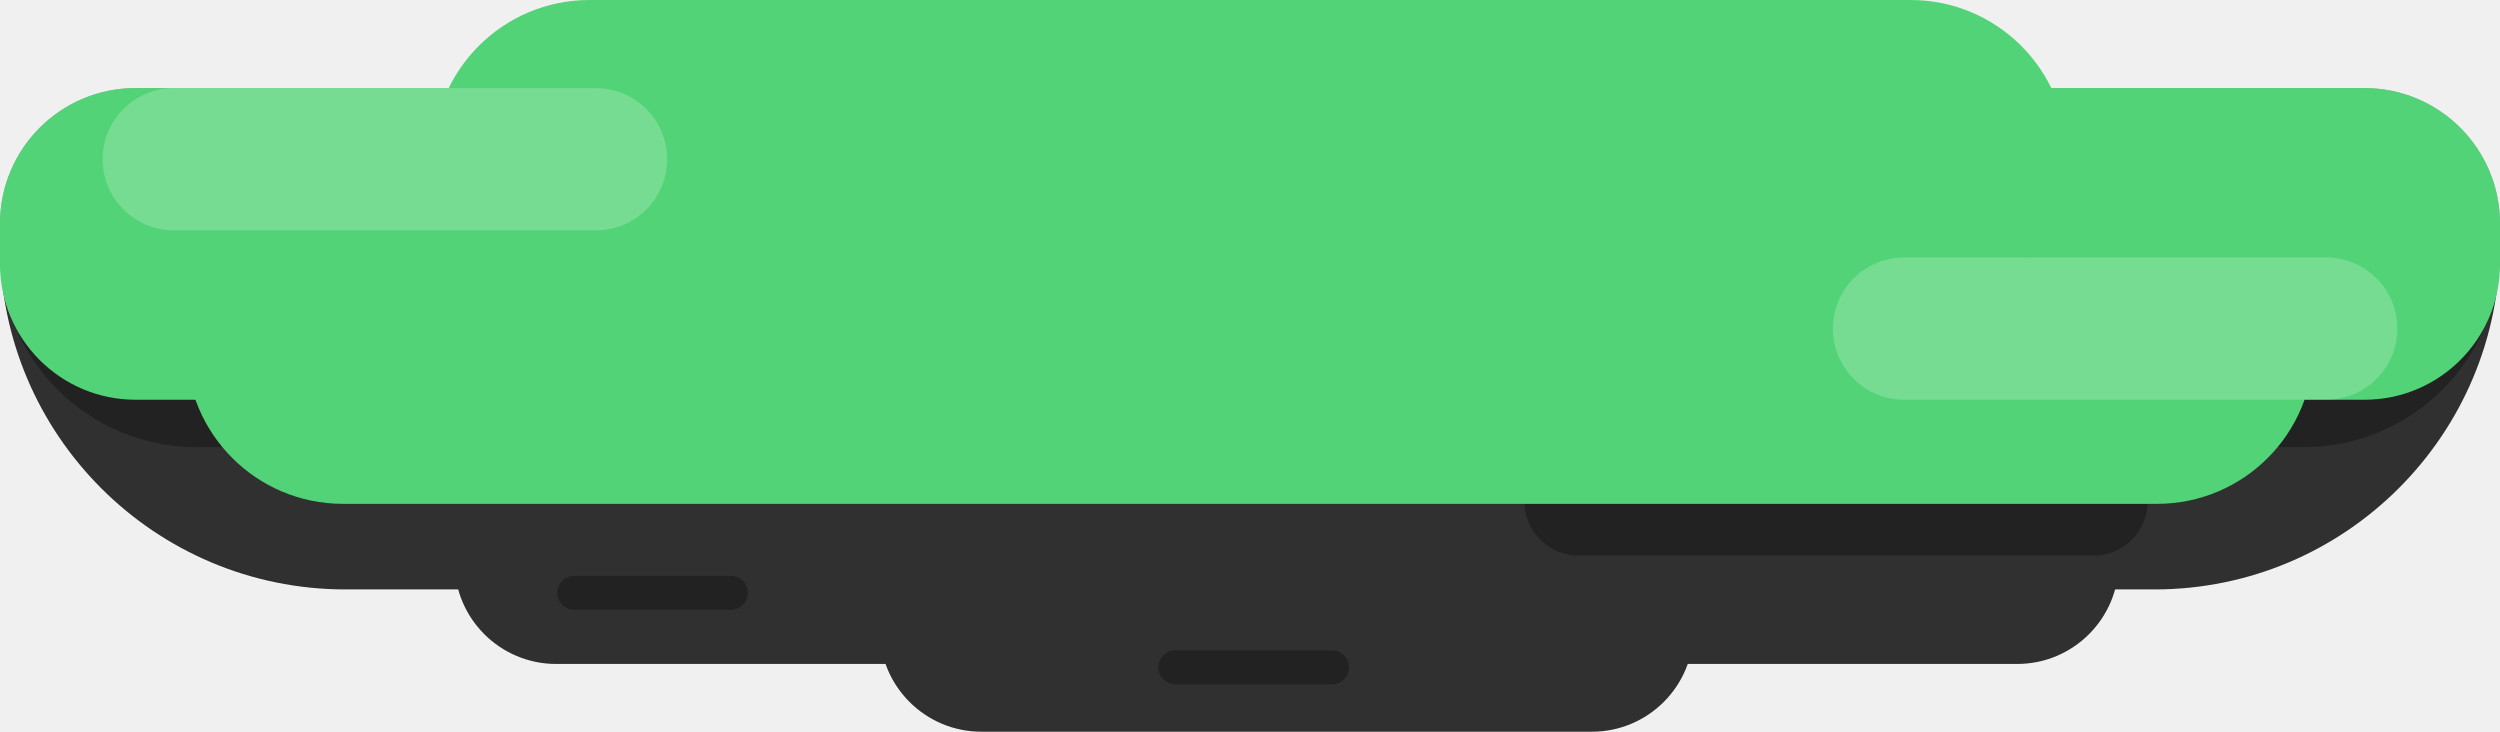
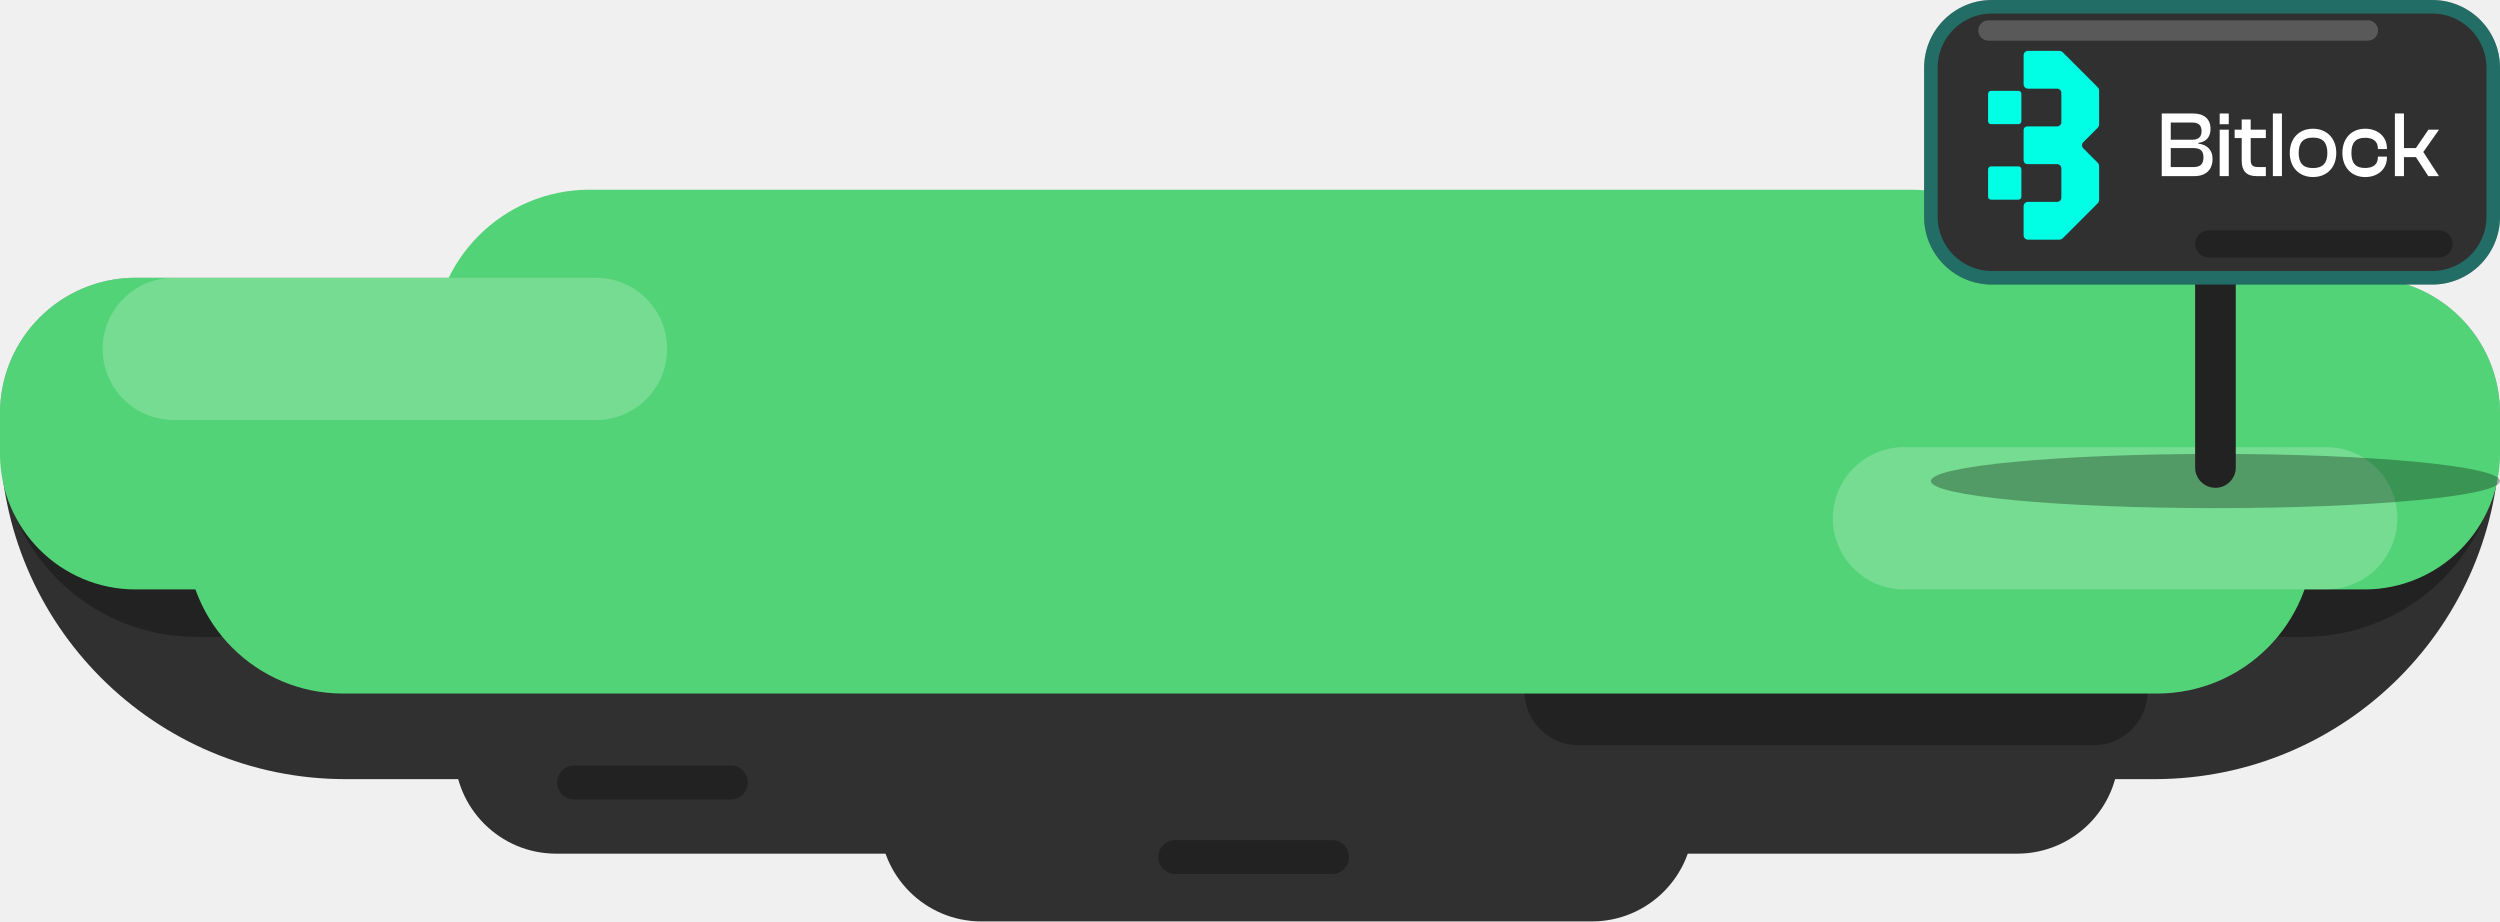
- <svg xmlns="http://www.w3.org/2000/svg" width="369" height="108" viewBox="0 0 369 108" fill="none">
-   <rect x="67.09" y="68" width="245.639" height="30" rx="15" fill="#303030" />
-   <rect x="129.852" y="78" width="120.114" height="30" rx="15" fill="#303030" />
-   <path d="M0 36H369C369 64.166 346.167 87 318 87H51C22.834 87 0 64.166 0 36Z" fill="#303030" />
-   <path d="M0 33C0 21.954 8.954 13 20 13H105.525C116.571 13 125.525 21.954 125.525 33V46C125.525 57.046 116.571 66 105.525 66H29C12.984 66 0 53.016 0 37V33Z" fill="black" fill-opacity="0.3" />
-   <rect x="225" y="66" width="92" height="16" rx="8" fill="black" fill-opacity="0.3" />
-   <rect x="170.973" y="96" width="28.135" height="5" rx="2.5" fill="black" fill-opacity="0.3" />
-   <rect x="82.242" y="85" width="28.135" height="5" rx="2.5" fill="black" fill-opacity="0.3" />
-   <path d="M369 33C369 21.954 360.046 13 349 13H263.475C252.429 13 243.475 21.954 243.475 33V46C243.475 57.046 252.429 66 263.475 66H340C356.016 66 369 53.016 369 37V33Z" fill="black" fill-opacity="0.3" />
-   <rect y="13" width="369" height="46" rx="20" fill="#52D377" />
-   <rect x="27.523" y="28.184" width="313.953" height="46.183" rx="23.092" fill="#52D377" />
-   <rect x="63.914" width="241.18" height="46.183" rx="23.092" fill="#52D377" />
-   <rect x="15.148" y="13" width="83.323" height="21" rx="10.5" fill="white" fill-opacity="0.2" />
-   <rect x="270.527" y="38" width="83.323" height="21" rx="10.5" fill="white" fill-opacity="0.2" />
+ <svg xmlns="http://www.w3.org/2000/svg" width="369" height="136" viewBox="0 0 369 136" fill="none">
+   <rect x="67.09" y="96" width="245.639" height="30" rx="15" fill="#303030" />
+   <rect x="129.852" y="106" width="120.114" height="30" rx="15" fill="#303030" />
+   <path d="M0 64H369C369 92.166 346.167 115 318 115H51C22.834 115 0 92.166 0 64Z" fill="#303030" />
+   <path d="M0 61C0 49.954 8.954 41 20 41H105.525C116.571 41 125.525 49.954 125.525 61V74C125.525 85.046 116.571 94 105.525 94H29C12.984 94 0 81.016 0 65V61Z" fill="black" fill-opacity="0.3" />
+   <rect x="225" y="94" width="92" height="16" rx="8" fill="black" fill-opacity="0.3" />
+   <rect x="170.973" y="124" width="28.135" height="5" rx="2.5" fill="black" fill-opacity="0.3" />
+   <rect x="82.242" y="113" width="28.135" height="5" rx="2.5" fill="black" fill-opacity="0.3" />
+   <path d="M369 61C369 49.954 360.046 41 349 41H263.475C252.429 41 243.475 49.954 243.475 61V74C243.475 85.046 252.429 94 263.475 94H340C356.016 94 369 81.016 369 65V61Z" fill="black" fill-opacity="0.3" />
+   <rect y="41" width="369" height="46" rx="20" fill="#52D377" />
+   <rect x="27.523" y="56.184" width="313.953" height="46.183" rx="23.092" fill="#52D377" />
+   <rect x="63.914" y="28" width="241.18" height="46.183" rx="23.092" fill="#52D377" />
+   <rect x="15.148" y="41" width="83.323" height="21" rx="10.5" fill="white" fill-opacity="0.2" />
+   <rect x="270.527" y="66" width="83.323" height="21" rx="10.5" fill="white" fill-opacity="0.2" />
+   <ellipse cx="327" cy="71" rx="42" ry="4" fill="black" fill-opacity="0.3" />
+   <rect x="324" y="21" width="6" height="51" rx="3" fill="#222222" />
+   <rect x="284" width="85" height="42" rx="10" fill="#303030" />
+   <rect x="285" y="1" width="83" height="40" rx="9" stroke="#00FFE5" stroke-opacity="0.3" stroke-width="2" />
+   <path d="M319.074 25.994V16.752H323.729C325.319 16.752 326.275 17.566 326.275 19.027C326.275 20.117 325.729 20.931 324.462 21.097V21.194C325.877 21.373 326.573 22.228 326.573 23.441C326.573 25.027 325.617 25.993 323.904 25.993H319.074V25.994ZM320.403 20.628H323.544C324.476 20.628 324.948 20.228 324.948 19.359C324.948 18.49 324.513 18.089 323.582 18.089H320.403V20.627V20.628ZM320.403 24.657H323.755C324.748 24.657 325.232 24.242 325.232 23.236C325.232 22.23 324.736 21.858 323.755 21.858H320.403V24.658V24.657Z" fill="white" />
+   <path d="M327.625 18.338V16.752H328.966V18.338H327.625ZM327.625 25.993V19.138H328.966V25.993H327.625Z" fill="white" />
+   <path d="M333.023 25.993C331.695 25.993 330.875 25.345 330.875 23.676V20.38H329.832V19.138H330.875V17.635H332.203V19.138H334.438V20.38H332.203V23.593C332.203 24.435 332.551 24.656 333.321 24.656H334.438V25.994H333.023V25.993Z" fill="white" />
+   <path d="M335.473 25.994V16.752H336.813V25.994H335.473Z" fill="white" />
+   <path d="M337.969 22.573C337.969 20.434 339.347 19 341.396 19C343.445 19 344.835 20.434 344.835 22.573C344.835 24.711 343.457 26.131 341.396 26.131C339.335 26.131 337.969 24.683 337.969 22.573ZM343.518 22.573C343.518 21.111 342.898 20.311 341.396 20.311C339.894 20.311 339.285 21.111 339.285 22.573C339.285 24.034 339.905 24.808 341.396 24.808C342.886 24.808 343.518 24.022 343.518 22.573Z" fill="white" />
+   <path d="M345.738 22.573C345.738 20.434 347.066 19 349.103 19C350.952 19 352.306 20.159 352.306 21.869V22.007H350.978V21.925C350.978 20.862 350.283 20.338 349.078 20.338C347.688 20.338 347.067 21.069 347.067 22.574C347.067 24.078 347.688 24.795 349.078 24.795C350.283 24.795 350.978 24.271 350.978 23.209V23.112H352.306V23.264C352.306 24.974 350.952 26.134 349.103 26.134C347.066 26.134 345.738 24.686 345.738 22.575V22.573Z" fill="white" />
+   <path d="M353.484 25.994V16.752H354.825V21.855H356.587L358.437 19.138H360.001L357.679 22.434L359.989 25.993H358.412L356.587 23.193H354.825V25.993H353.484V25.994Z" fill="white" />
+   <path d="M297.931 13.412H293.866C293.632 13.412 293.441 13.602 293.441 13.837V17.901C293.441 18.136 293.632 18.326 293.866 18.326H297.931C298.165 18.326 298.356 18.136 298.356 17.901V13.837C298.356 13.602 298.165 13.412 297.931 13.412Z" fill="#00FFE5" />
+   <path d="M297.931 24.557H293.866C293.632 24.557 293.441 24.747 293.441 24.982V29.046C293.441 29.281 293.632 29.471 293.866 29.471H297.931C298.165 29.471 298.356 29.281 298.356 29.046V24.982C298.356 24.747 298.165 24.557 297.931 24.557Z" fill="#00FFE5" />
+   <path d="M309.613 18.873C309.752 18.734 309.831 18.545 309.831 18.348V13.391C309.831 13.193 309.752 13.004 309.613 12.865L304.475 7.728C304.336 7.588 304.147 7.51 303.95 7.51H299.322C298.97 7.51 298.685 7.796 298.685 8.147V12.445C298.685 12.797 298.97 13.083 299.322 13.083H303.62C303.972 13.083 304.258 13.368 304.258 13.72V18.018C304.258 18.37 303.972 18.656 303.62 18.656H299.231C299.099 18.656 298.978 18.702 298.883 18.78C298.87 18.791 298.857 18.803 298.844 18.815C298.82 18.839 298.797 18.867 298.777 18.896C298.719 18.983 298.684 19.088 298.684 19.201V23.68C298.684 23.982 298.928 24.226 299.23 24.226H303.619C303.971 24.226 304.257 24.512 304.257 24.864V29.162C304.257 29.514 303.971 29.799 303.619 29.799H299.321C298.969 29.799 298.684 30.085 298.684 30.437V34.735C298.684 35.087 298.969 35.372 299.321 35.372H303.948C304.146 35.372 304.335 35.294 304.474 35.154L309.612 30.017C309.751 29.878 309.829 29.689 309.829 29.491V24.535C309.829 24.337 309.751 24.148 309.612 24.009L307.493 21.89C307.245 21.642 307.245 21.238 307.493 20.988L309.612 18.87L309.613 18.873Z" fill="#00FFE5" />
+   <rect x="324" y="34" width="38" height="4" rx="2" fill="black" fill-opacity="0.3" />
+   <rect x="292" y="3" width="59" height="3" rx="1.5" fill="white" fill-opacity="0.2" />
</svg>
